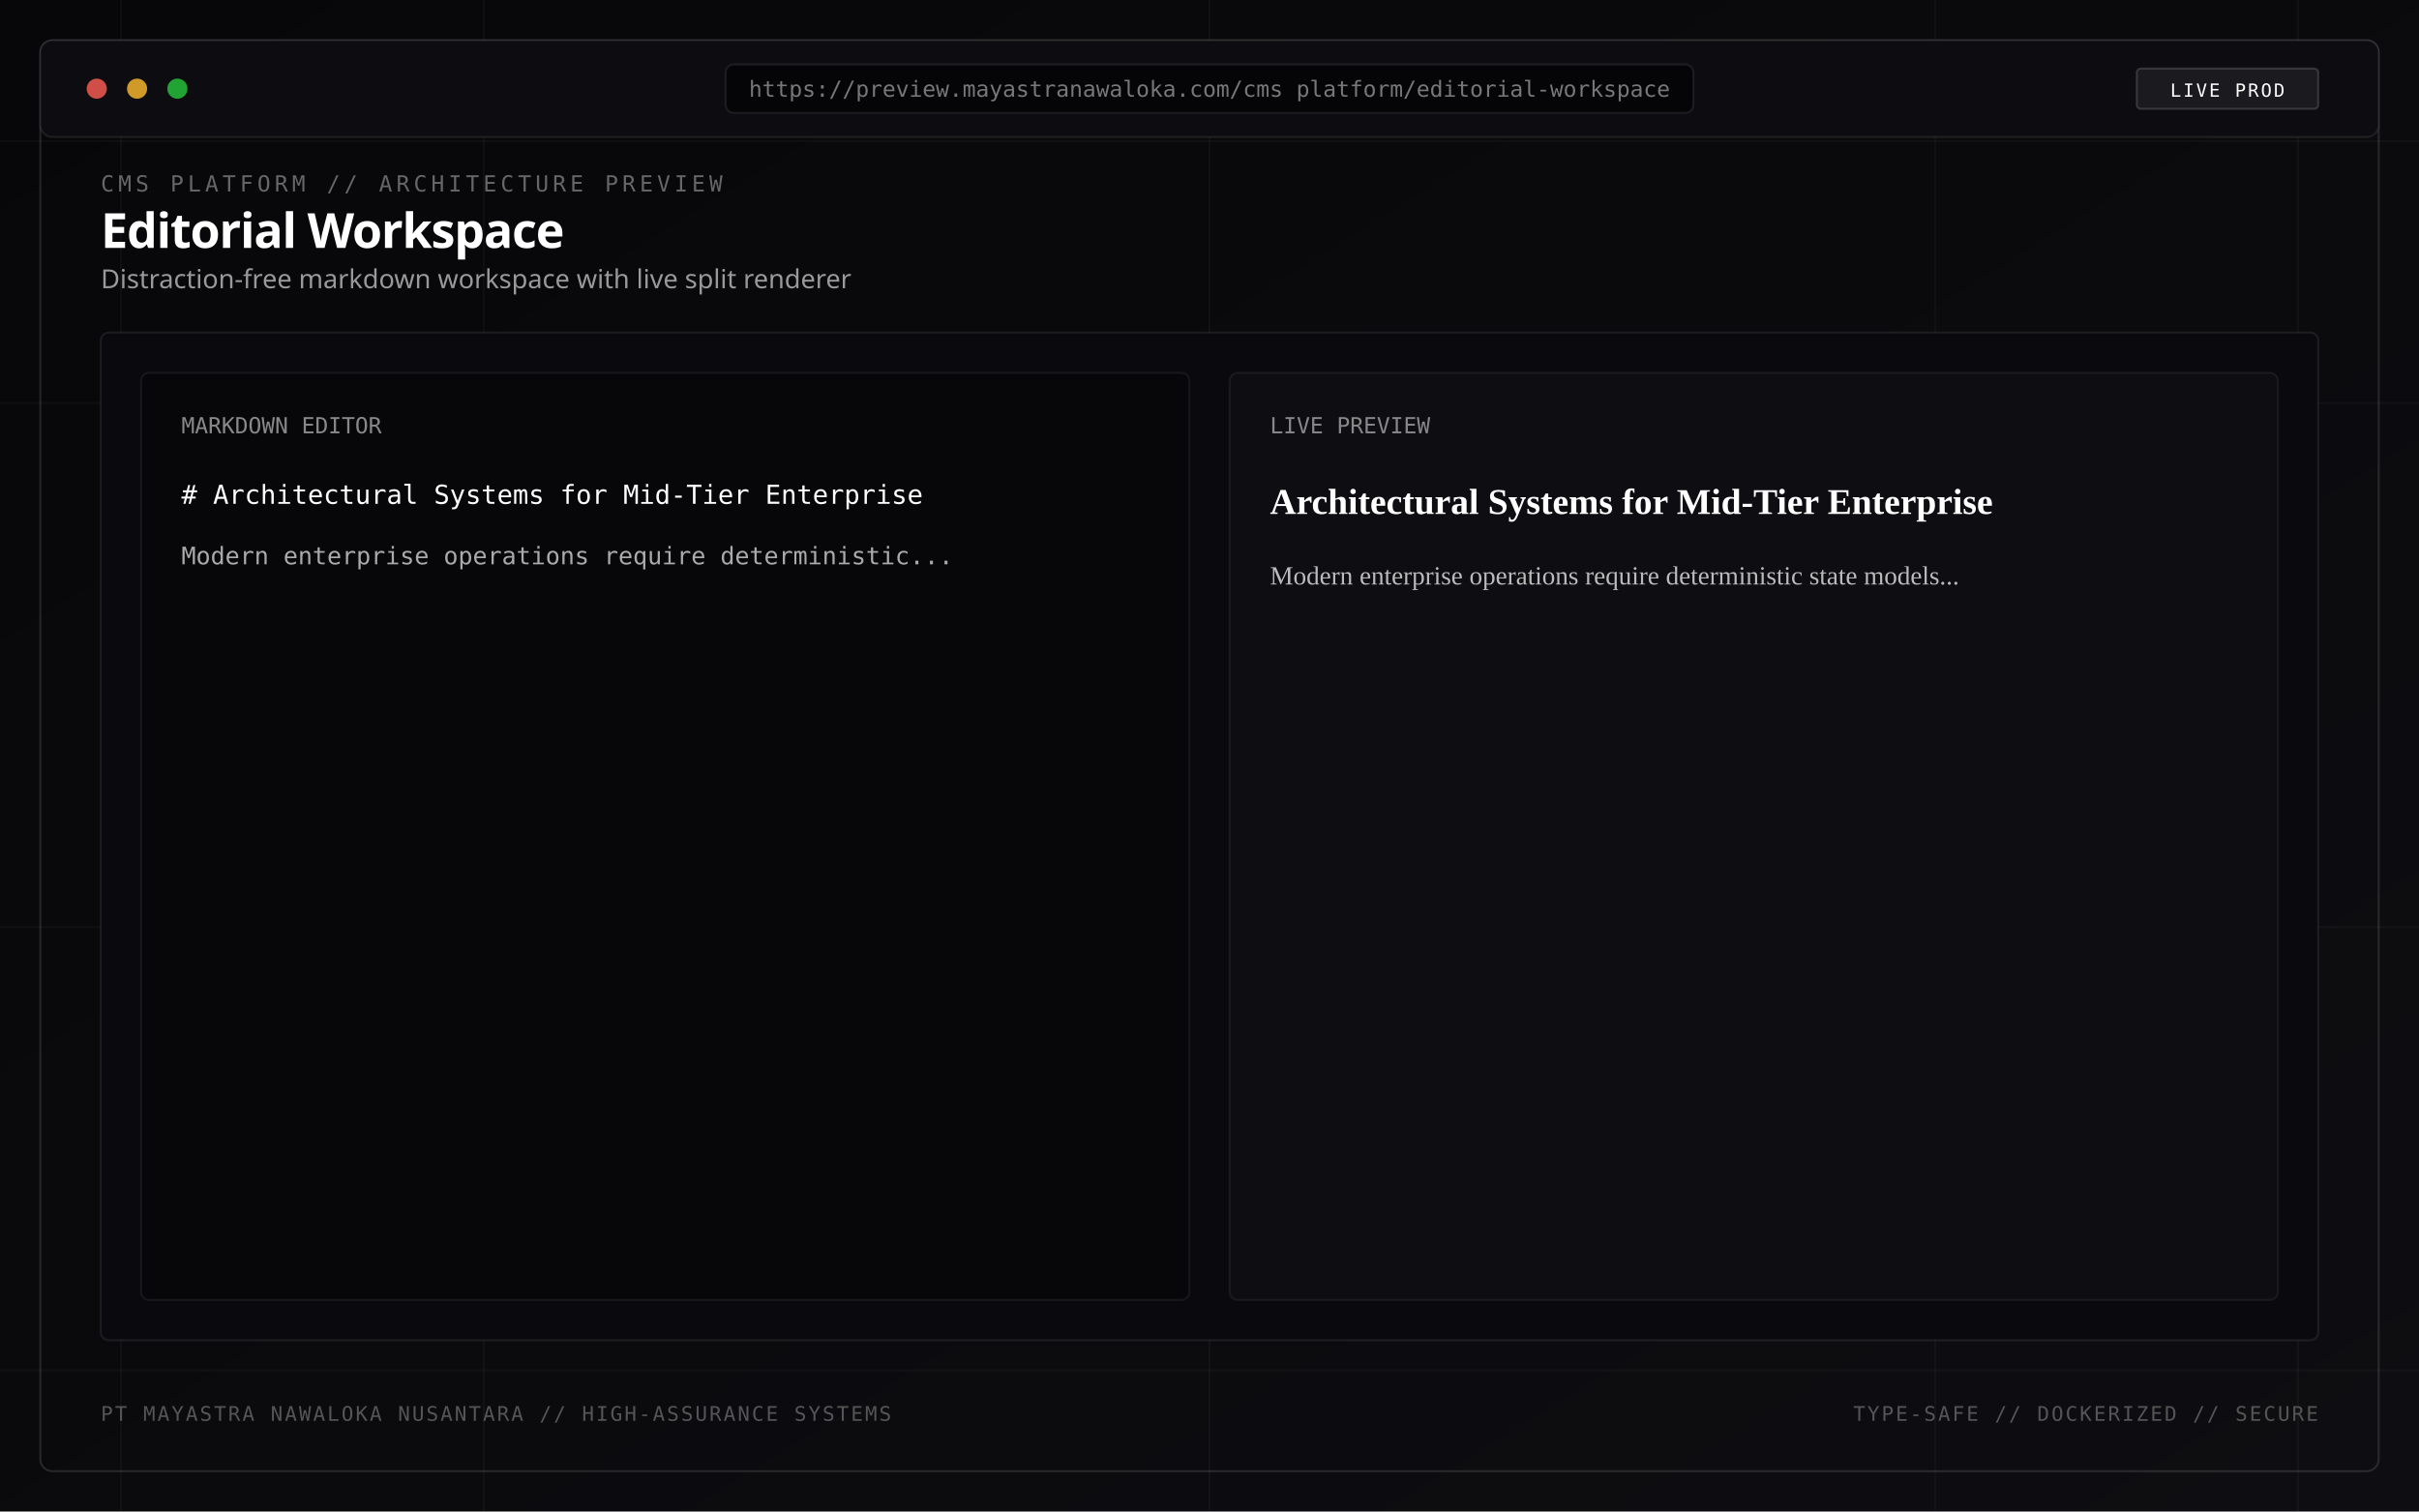
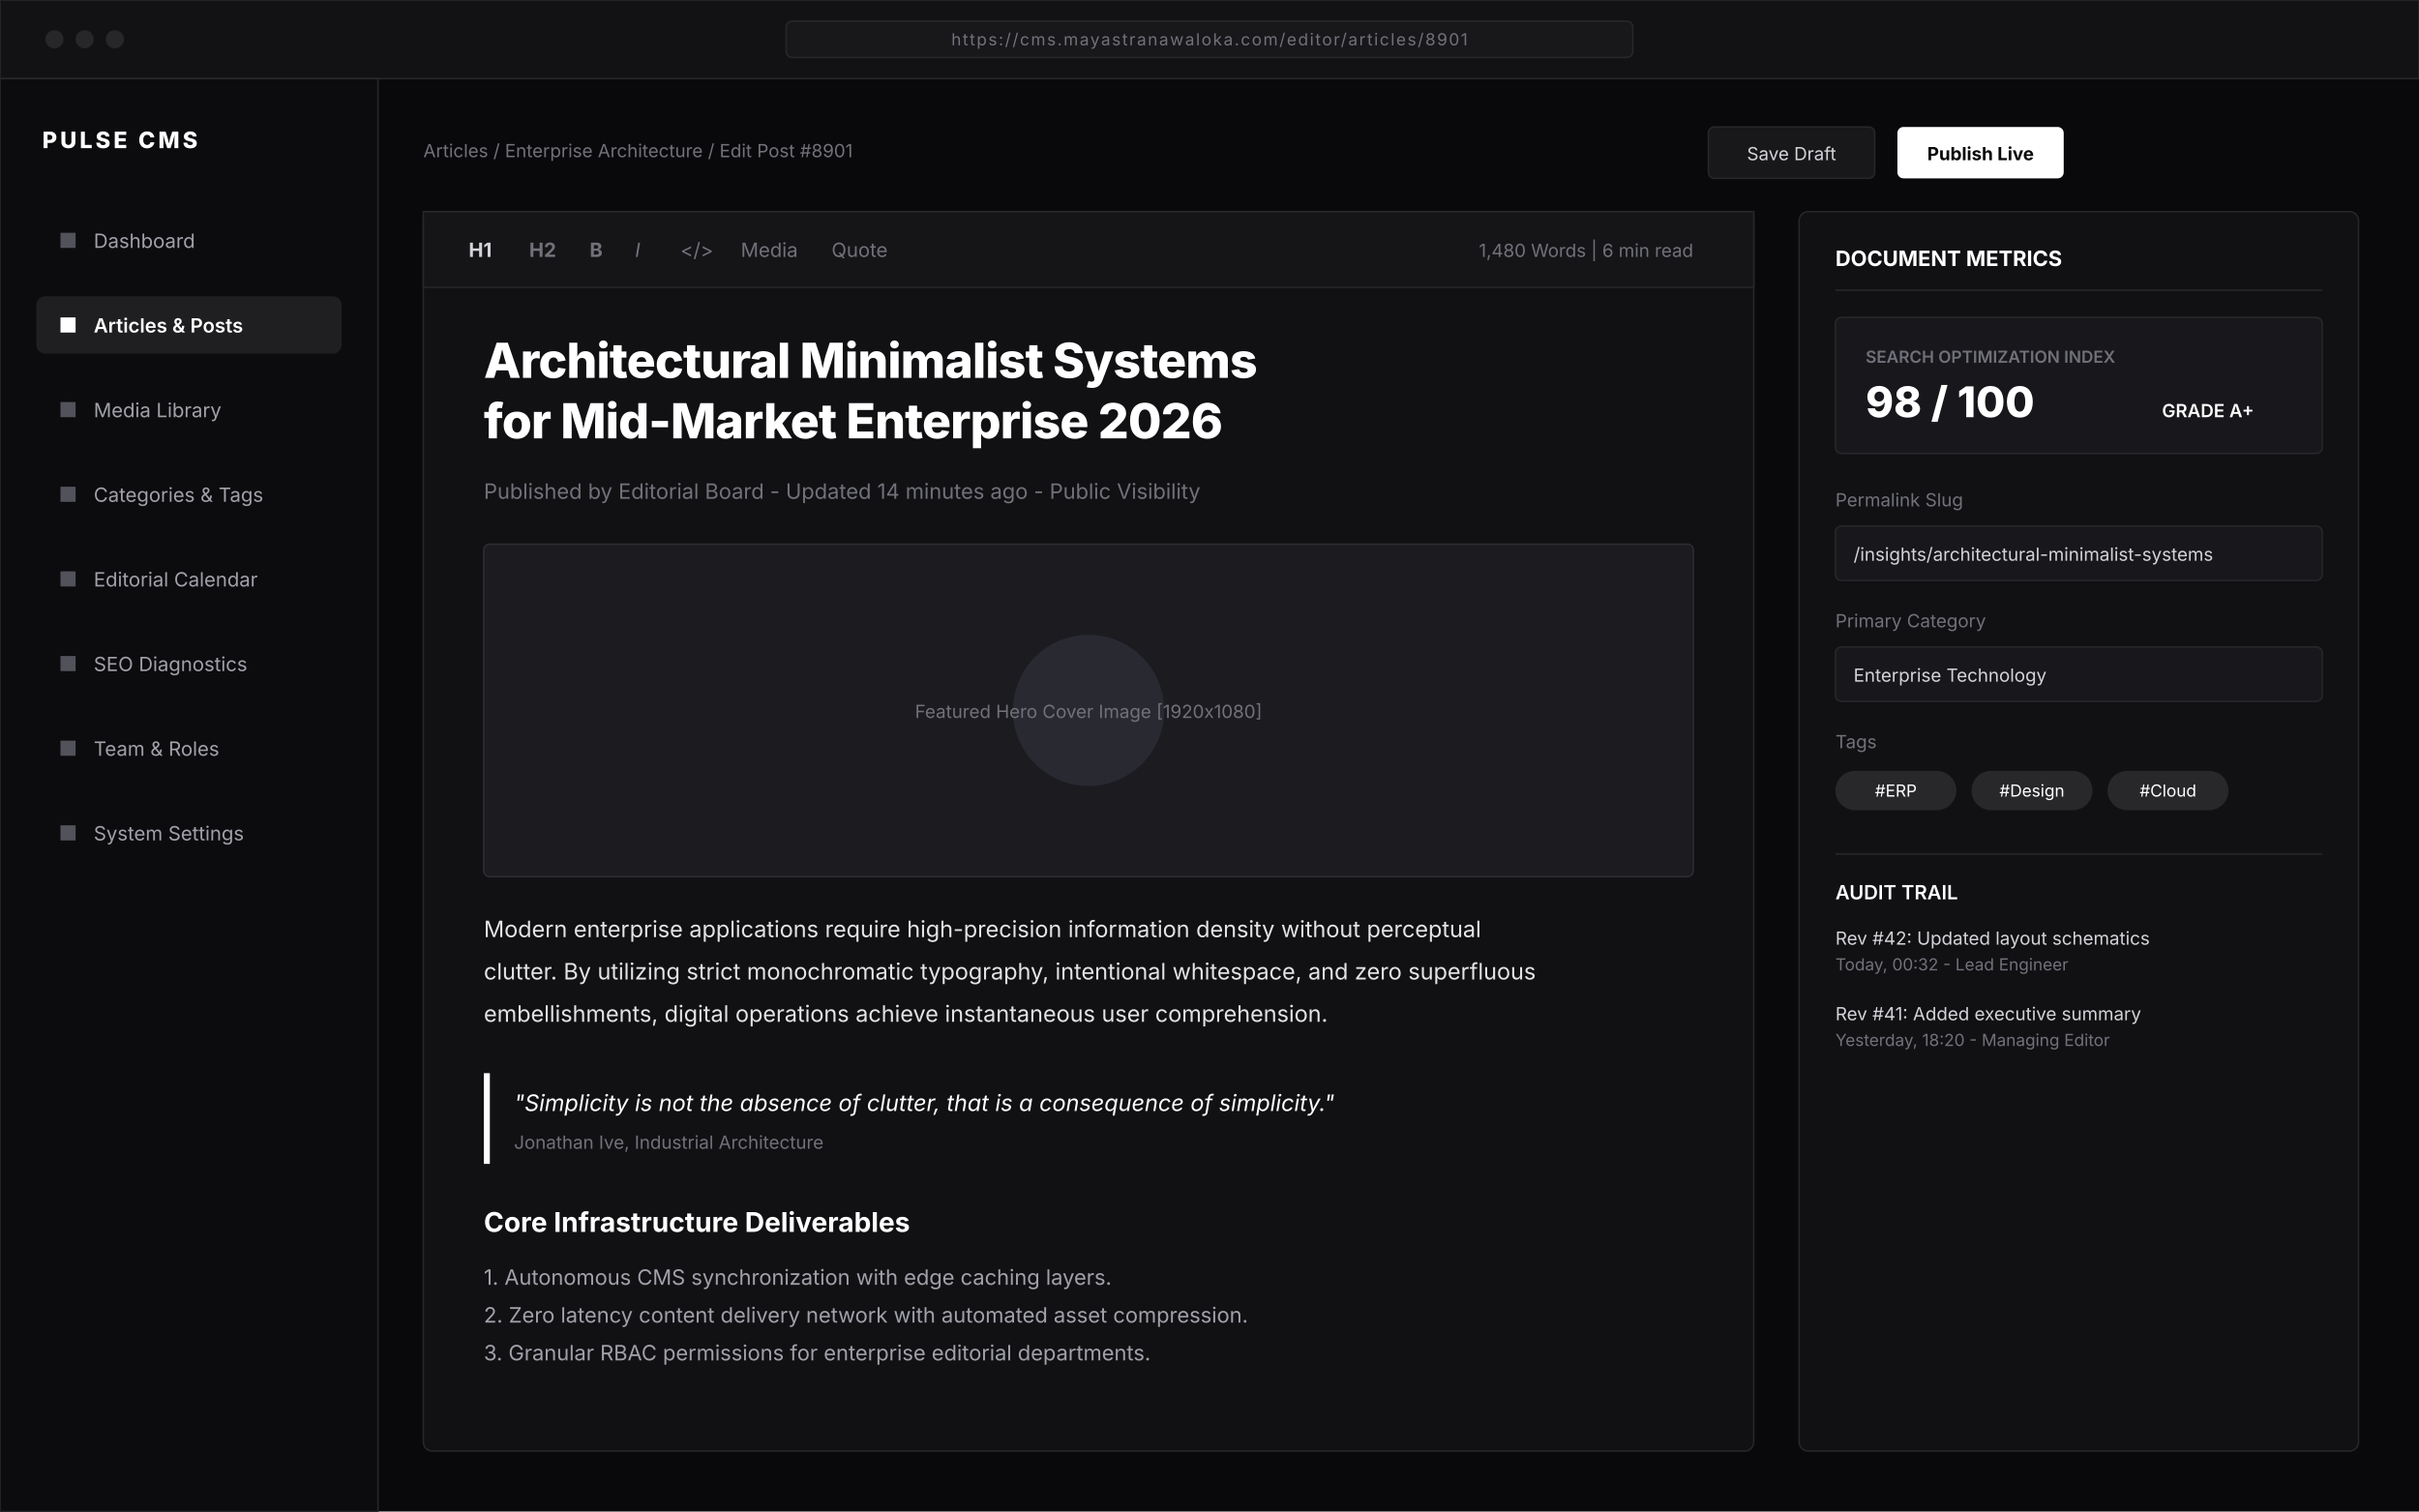
- <svg xmlns="http://www.w3.org/2000/svg" viewBox="0 0 1200 750" width="100%" height="100%">
-   <defs>
-     <linearGradient id="bgGrad" x1="0%" y1="0%" x2="100%" y2="100%">
-       <stop offset="0%" stop-color="#070709" />
-       <stop offset="100%" stop-color="#0e0e12" />
-     </linearGradient>
-     <linearGradient id="accentLine" x1="0%" y1="0%" x2="100%" y2="0%">
-       <stop offset="0%" stop-color="#ffffff" stop-opacity="0.8" />
-       <stop offset="50%" stop-color="#ffffff" stop-opacity="0.3" />
-       <stop offset="100%" stop-color="#ffffff" stop-opacity="0.05" />
-     </linearGradient>
-   </defs>
-   <rect width="1200" height="750" fill="url(#bgGrad)" />
-   <g stroke="rgba(255,255,255,0.03)" stroke-width="1">
-     <line x1="60" y1="0" x2="60" y2="750" />
-     <line x1="240" y1="0" x2="240" y2="750" />
-     <line x1="600" y1="0" x2="600" y2="750" />
-     <line x1="960" y1="0" x2="960" y2="750" />
-     <line x1="1140" y1="0" x2="1140" y2="750" />
-     <line x1="0" y1="70" x2="1200" y2="70" />
-     <line x1="0" y1="200" x2="1200" y2="200" />
-     <line x1="0" y1="460" x2="1200" y2="460" />
-     <line x1="0" y1="680" x2="1200" y2="680" />
+ <svg xmlns="http://www.w3.org/2000/svg" viewBox="0 0 1600 1000" width="1600" height="1000" fill="none">
+   <rect width="1600" height="1000" fill="#09090b" />
+   <rect width="1600" height="52" fill="#121215" stroke="#27272a" stroke-width="1" />
+   <circle cx="36" cy="26" r="6" fill="#27272a" />
+   <circle cx="56" cy="26" r="6" fill="#27272a" />
+   <circle cx="76" cy="26" r="6" fill="#27272a" />
+   <rect x="520" y="14" width="560" height="24" rx="4" fill="#18181b" stroke="#27272a" stroke-width="1" />
+   <text x="800" y="30" fill="#71717a" font-family="-apple-system, BlinkMacSystemFont, sans-serif" font-size="11" text-anchor="middle" letter-spacing="1">https://cms.mayastranawaloka.com/editor/articles/8901</text>
+   <rect x="0" y="52" width="250" height="948" fill="#0c0c0e" stroke="#27272a" stroke-width="1" />
+   <text x="28" y="98" fill="#ffffff" font-family="-apple-system, BlinkMacSystemFont, sans-serif" font-size="15" font-weight="800" letter-spacing="2">PULSE CMS</text>
+   <g transform="translate(24, 140)">
+     <rect x="16" y="14" width="10" height="10" fill="#52525b" />
+     <text x="38" y="24" fill="#a1a1aa" font-family="-apple-system, BlinkMacSystemFont, sans-serif" font-size="13">Dashboard</text>
+     <rect x="0" y="56" width="202" height="38" rx="6" fill="#ffffff" fill-opacity="0.08" />
+     <rect x="16" y="70" width="10" height="10" fill="#ffffff" />
+     <text x="38" y="80" fill="#ffffff" font-family="-apple-system, BlinkMacSystemFont, sans-serif" font-size="13" font-weight="600">Articles &amp; Posts</text>
+     <rect x="16" y="126" width="10" height="10" fill="#52525b" />
+     <text x="38" y="136" fill="#a1a1aa" font-family="-apple-system, BlinkMacSystemFont, sans-serif" font-size="13">Media Library</text>
+     <rect x="16" y="182" width="10" height="10" fill="#52525b" />
+     <text x="38" y="192" fill="#a1a1aa" font-family="-apple-system, BlinkMacSystemFont, sans-serif" font-size="13">Categories &amp; Tags</text>
+     <rect x="16" y="238" width="10" height="10" fill="#52525b" />
+     <text x="38" y="248" fill="#a1a1aa" font-family="-apple-system, BlinkMacSystemFont, sans-serif" font-size="13">Editorial Calendar</text>
+     <rect x="16" y="294" width="10" height="10" fill="#52525b" />
+     <text x="38" y="304" fill="#a1a1aa" font-family="-apple-system, BlinkMacSystemFont, sans-serif" font-size="13">SEO Diagnostics</text>
+     <rect x="16" y="350" width="10" height="10" fill="#52525b" />
+     <text x="38" y="360" fill="#a1a1aa" font-family="-apple-system, BlinkMacSystemFont, sans-serif" font-size="13">Team &amp; Roles</text>
+     <rect x="16" y="406" width="10" height="10" fill="#52525b" />
+     <text x="38" y="416" fill="#a1a1aa" font-family="-apple-system, BlinkMacSystemFont, sans-serif" font-size="13">System Settings</text>
  </g>
-   <rect x="20" y="20" width="1160" height="710" rx="6" fill="none" stroke="rgba(255,255,255,0.12)" stroke-width="1" />
-   <rect x="20" y="20" width="1160" height="48" rx="6" fill="#0d0d11" stroke="rgba(255,255,255,0.08)" stroke-width="1" />
-   <circle cx="48" cy="44" r="5" fill="#ff5f56" opacity="0.8" />
-   <circle cx="68" cy="44" r="5" fill="#ffbd2e" opacity="0.8" />
-   <circle cx="88" cy="44" r="5" fill="#27c93f" opacity="0.8" />
-   <rect x="360" y="32" width="480" height="24" rx="4" fill="#050507" stroke="rgba(255,255,255,0.08)" stroke-width="1" />
-   <text x="600" y="48" fill="#777777" font-family="monospace" font-size="11" text-anchor="middle">https://preview.mayastranawaloka.com/cms platform/editorial-workspace</text>
-   <rect x="1060" y="34" width="90" height="20" rx="2" fill="rgba(255,255,255,0.06)" stroke="rgba(255,255,255,0.15)" stroke-width="1" />
-   <text x="1105" y="48" fill="#ffffff" font-family="monospace" font-size="9" text-anchor="middle" letter-spacing="1">LIVE PROD</text>
-   <g transform="translate(50, 95)">
-     <text x="0" y="0" fill="#666666" font-family="monospace" font-size="11" letter-spacing="2">CMS PLATFORM // ARCHITECTURE PREVIEW</text>
-     <text x="0" y="28" fill="#ffffff" font-family="'Space Grotesk', sans-serif" font-weight="700" font-size="24" letter-spacing="-0.5">Editorial Workspace</text>
-     <text x="0" y="48" fill="#999999" font-family="'Space Grotesk', sans-serif" font-size="13">Distraction-free markdown workspace with live split renderer</text>
+   <g transform="translate(280, 80)">
+     <text x="0" y="24" fill="#71717a" font-family="-apple-system, BlinkMacSystemFont, sans-serif" font-size="12">Articles / Enterprise Architecture / Edit Post #8901</text>
+     <rect x="850" y="4" width="110" height="34" rx="4" fill="#18181b" stroke="#27272a" stroke-width="1" />
+     <text x="905" y="26" fill="#d4d4d8" font-family="-apple-system, BlinkMacSystemFont, sans-serif" font-size="12" text-anchor="middle">Save Draft</text>
+     <rect x="975" y="4" width="110" height="34" rx="4" fill="#ffffff" />
+     <text x="1030" y="26" fill="#09090b" font-family="-apple-system, BlinkMacSystemFont, sans-serif" font-size="12" font-weight="700" text-anchor="middle">Publish Live</text>
  </g>
-   <g transform="translate(50, 165)">
-     <rect width="1100" height="500" rx="4" fill="#0a0a0e" stroke="rgba(255,255,255,0.08)" />
-     <g transform="translate(20, 20)">
-       <rect width="520" height="460" rx="4" fill="#07070a" stroke="rgba(255,255,255,0.06)" />
-       <text x="20" y="30" fill="#888" font-family="monospace" font-size="11">MARKDOWN EDITOR</text>
-       <text x="20" y="65" fill="#fff" font-family="monospace" font-size="13"># Architectural Systems for Mid-Tier Enterprise</text>
-       <text x="20" y="95" fill="#aaa" font-family="monospace" font-size="12">Modern enterprise operations require deterministic...</text>
-     </g>
-     <g transform="translate(560, 20)">
-       <rect width="520" height="460" rx="4" fill="#0d0d12" stroke="rgba(255,255,255,0.06)" />
-       <text x="20" y="30" fill="#888" font-family="monospace" font-size="11">LIVE PREVIEW</text>
-       <text x="20" y="70" fill="#fff" font-size="18" font-weight="700">Architectural Systems for Mid-Tier Enterprise</text>
-       <text x="20" y="105" fill="#bbb" font-size="13" line-height="1.6">Modern enterprise operations require deterministic state models...</text>
-     </g>
+   <g transform="translate(280, 140)">
+     <rect x="0" y="0" width="880" height="820" rx="6" fill="#111114" stroke="#27272a" stroke-width="1" />
+     <rect x="0" y="0" width="880" height="50" fill="#151518" stroke="#27272a" stroke-width="1" />
+     <text x="30" y="30" fill="#d4d4d8" font-family="-apple-system, BlinkMacSystemFont, sans-serif" font-size="13" font-weight="700">H1</text>
+     <text x="70" y="30" fill="#71717a" font-family="-apple-system, BlinkMacSystemFont, sans-serif" font-size="13" font-weight="700">H2</text>
+     <text x="110" y="30" fill="#71717a" font-family="-apple-system, BlinkMacSystemFont, sans-serif" font-size="13" font-weight="700">B</text>
+     <text x="140" y="30" fill="#71717a" font-family="-apple-system, BlinkMacSystemFont, sans-serif" font-size="13" font-style="italic">I</text>
+     <text x="170" y="30" fill="#71717a" font-family="-apple-system, BlinkMacSystemFont, sans-serif" font-size="13">&lt;/&gt;</text>
+     <text x="210" y="30" fill="#71717a" font-family="-apple-system, BlinkMacSystemFont, sans-serif" font-size="13">Media</text>
+     <text x="270" y="30" fill="#71717a" font-family="-apple-system, BlinkMacSystemFont, sans-serif" font-size="13">Quote</text>
+     <text x="840" y="30" fill="#71717a" font-family="-apple-system, BlinkMacSystemFont, sans-serif" font-size="12" text-anchor="end">1,480 Words | 6 min read</text>
+     <text x="40" y="110" fill="#ffffff" font-family="-apple-system, BlinkMacSystemFont, sans-serif" font-size="32" font-weight="800" letter-spacing="-0.5">Architectural Minimalist Systems</text>
+     <text x="40" y="150" fill="#ffffff" font-family="-apple-system, BlinkMacSystemFont, sans-serif" font-size="32" font-weight="800" letter-spacing="-0.5">for Mid-Market Enterprise 2026</text>
+     <text x="40" y="190" fill="#71717a" font-family="-apple-system, BlinkMacSystemFont, sans-serif" font-size="14">Published by Editorial Board - Updated 14 minutes ago - Public Visibility</text>
+     <rect x="40" y="220" width="800" height="220" rx="4" fill="#1b1b20" stroke="#2d2d34" stroke-width="1" />
+     <circle cx="440" cy="330" r="50" fill="#292932" />
+     <text x="440" y="335" fill="#71717a" font-family="-apple-system, BlinkMacSystemFont, sans-serif" font-size="12" text-anchor="middle">Featured Hero Cover Image [1920x1080]</text>
+     <text x="40" y="480" fill="#e4e4e7" font-family="-apple-system, BlinkMacSystemFont, sans-serif" font-size="15">Modern enterprise applications require high-precision information density without perceptual</text>
+     <text x="40" y="508" fill="#e4e4e7" font-family="-apple-system, BlinkMacSystemFont, sans-serif" font-size="15">clutter. By utilizing strict monochromatic typography, intentional whitespace, and zero superfluous</text>
+     <text x="40" y="536" fill="#e4e4e7" font-family="-apple-system, BlinkMacSystemFont, sans-serif" font-size="15">embellishments, digital operations achieve instantaneous user comprehension.</text>
+     <rect x="40" y="570" width="4" height="60" fill="#ffffff" />
+     <text x="60" y="595" fill="#ffffff" font-family="-apple-system, BlinkMacSystemFont, sans-serif" font-size="15" font-style="italic">"Simplicity is not the absence of clutter, that is a consequence of simplicity."</text>
+     <text x="60" y="620" fill="#71717a" font-family="-apple-system, BlinkMacSystemFont, sans-serif" font-size="12">Jonathan Ive, Industrial Architecture</text>
+     <text x="40" y="675" fill="#ffffff" font-family="-apple-system, BlinkMacSystemFont, sans-serif" font-size="18" font-weight="700">Core Infrastructure Deliverables</text>
+     <text x="40" y="710" fill="#a1a1aa" font-family="-apple-system, BlinkMacSystemFont, sans-serif" font-size="14">1. Autonomous CMS synchronization with edge caching layers.</text>
+     <text x="40" y="735" fill="#a1a1aa" font-family="-apple-system, BlinkMacSystemFont, sans-serif" font-size="14">2. Zero latency content delivery network with automated asset compression.</text>
+     <text x="40" y="760" fill="#a1a1aa" font-family="-apple-system, BlinkMacSystemFont, sans-serif" font-size="14">3. Granular RBAC permissions for enterprise editorial departments.</text>
  </g>
-   <g transform="translate(50, 705)">
-     <text x="0" y="0" fill="#555555" font-family="monospace" font-size="10" letter-spacing="1">PT MAYASTRA NAWALOKA NUSANTARA // HIGH-ASSURANCE SYSTEMS</text>
-     <text x="1100" y="0" fill="#555555" font-family="monospace" font-size="10" text-anchor="end" letter-spacing="1">TYPE-SAFE // DOCKERIZED // SECURE</text>
+   <g transform="translate(1190, 140)">
+     <rect x="0" y="0" width="370" height="820" rx="6" fill="#111114" stroke="#27272a" stroke-width="1" />
+     <text x="24" y="36" fill="#ffffff" font-family="-apple-system, BlinkMacSystemFont, sans-serif" font-size="14" font-weight="700">DOCUMENT METRICS</text>
+     <line x1="24" y1="52" x2="346" y2="52" stroke="#27272a" stroke-width="1" />
+     <rect x="24" y="70" width="322" height="90" rx="4" fill="#18181c" stroke="#27272a" stroke-width="1" />
+     <text x="44" y="100" fill="#71717a" font-family="-apple-system, BlinkMacSystemFont, sans-serif" font-size="11" font-weight="600">SEARCH OPTIMIZATION INDEX</text>
+     <text x="44" y="136" fill="#ffffff" font-family="-apple-system, BlinkMacSystemFont, sans-serif" font-size="28" font-weight="800">98 / 100</text>
+     <text x="240" y="136" fill="#ffffff" font-family="-apple-system, BlinkMacSystemFont, sans-serif" font-size="12" font-weight="600">GRADE A+</text>
+     <text x="24" y="195" fill="#71717a" font-family="-apple-system, BlinkMacSystemFont, sans-serif" font-size="12">Permalink Slug</text>
+     <rect x="24" y="208" width="322" height="36" rx="4" fill="#18181c" stroke="#27272a" stroke-width="1" />
+     <text x="36" y="231" fill="#d4d4d8" font-family="-apple-system, BlinkMacSystemFont, sans-serif" font-size="12">/insights/architectural-minimalist-systems</text>
+     <text x="24" y="275" fill="#71717a" font-family="-apple-system, BlinkMacSystemFont, sans-serif" font-size="12">Primary Category</text>
+     <rect x="24" y="288" width="322" height="36" rx="4" fill="#18181c" stroke="#27272a" stroke-width="1" />
+     <text x="36" y="311" fill="#d4d4d8" font-family="-apple-system, BlinkMacSystemFont, sans-serif" font-size="12">Enterprise Technology</text>
+     <text x="24" y="355" fill="#71717a" font-family="-apple-system, BlinkMacSystemFont, sans-serif" font-size="12">Tags</text>
+     <rect x="24" y="370" width="80" height="26" rx="13" fill="#ffffff" fill-opacity="0.1" />
+     <text x="64" y="387" fill="#ffffff" font-family="-apple-system, BlinkMacSystemFont, sans-serif" font-size="11" text-anchor="middle">#ERP</text>
+     <rect x="114" y="370" width="80" height="26" rx="13" fill="#ffffff" fill-opacity="0.1" />
+     <text x="154" y="387" fill="#ffffff" font-family="-apple-system, BlinkMacSystemFont, sans-serif" font-size="11" text-anchor="middle">#Design</text>
+     <rect x="204" y="370" width="80" height="26" rx="13" fill="#ffffff" fill-opacity="0.1" />
+     <text x="244" y="387" fill="#ffffff" font-family="-apple-system, BlinkMacSystemFont, sans-serif" font-size="11" text-anchor="middle">#Cloud</text>
+     <line x1="24" y1="425" x2="346" y2="425" stroke="#27272a" stroke-width="1" />
+     <text x="24" y="455" fill="#ffffff" font-family="-apple-system, BlinkMacSystemFont, sans-serif" font-size="13" font-weight="600">AUDIT TRAIL</text>
+     <text x="24" y="485" fill="#d4d4d8" font-family="-apple-system, BlinkMacSystemFont, sans-serif" font-size="12">Rev #42: Updated layout schematics</text>
+     <text x="24" y="502" fill="#71717a" font-family="-apple-system, BlinkMacSystemFont, sans-serif" font-size="11">Today, 00:32 - Lead Engineer</text>
+     <text x="24" y="535" fill="#d4d4d8" font-family="-apple-system, BlinkMacSystemFont, sans-serif" font-size="12">Rev #41: Added executive summary</text>
+     <text x="24" y="552" fill="#71717a" font-family="-apple-system, BlinkMacSystemFont, sans-serif" font-size="11">Yesterday, 18:20 - Managing Editor</text>
  </g>
</svg>
